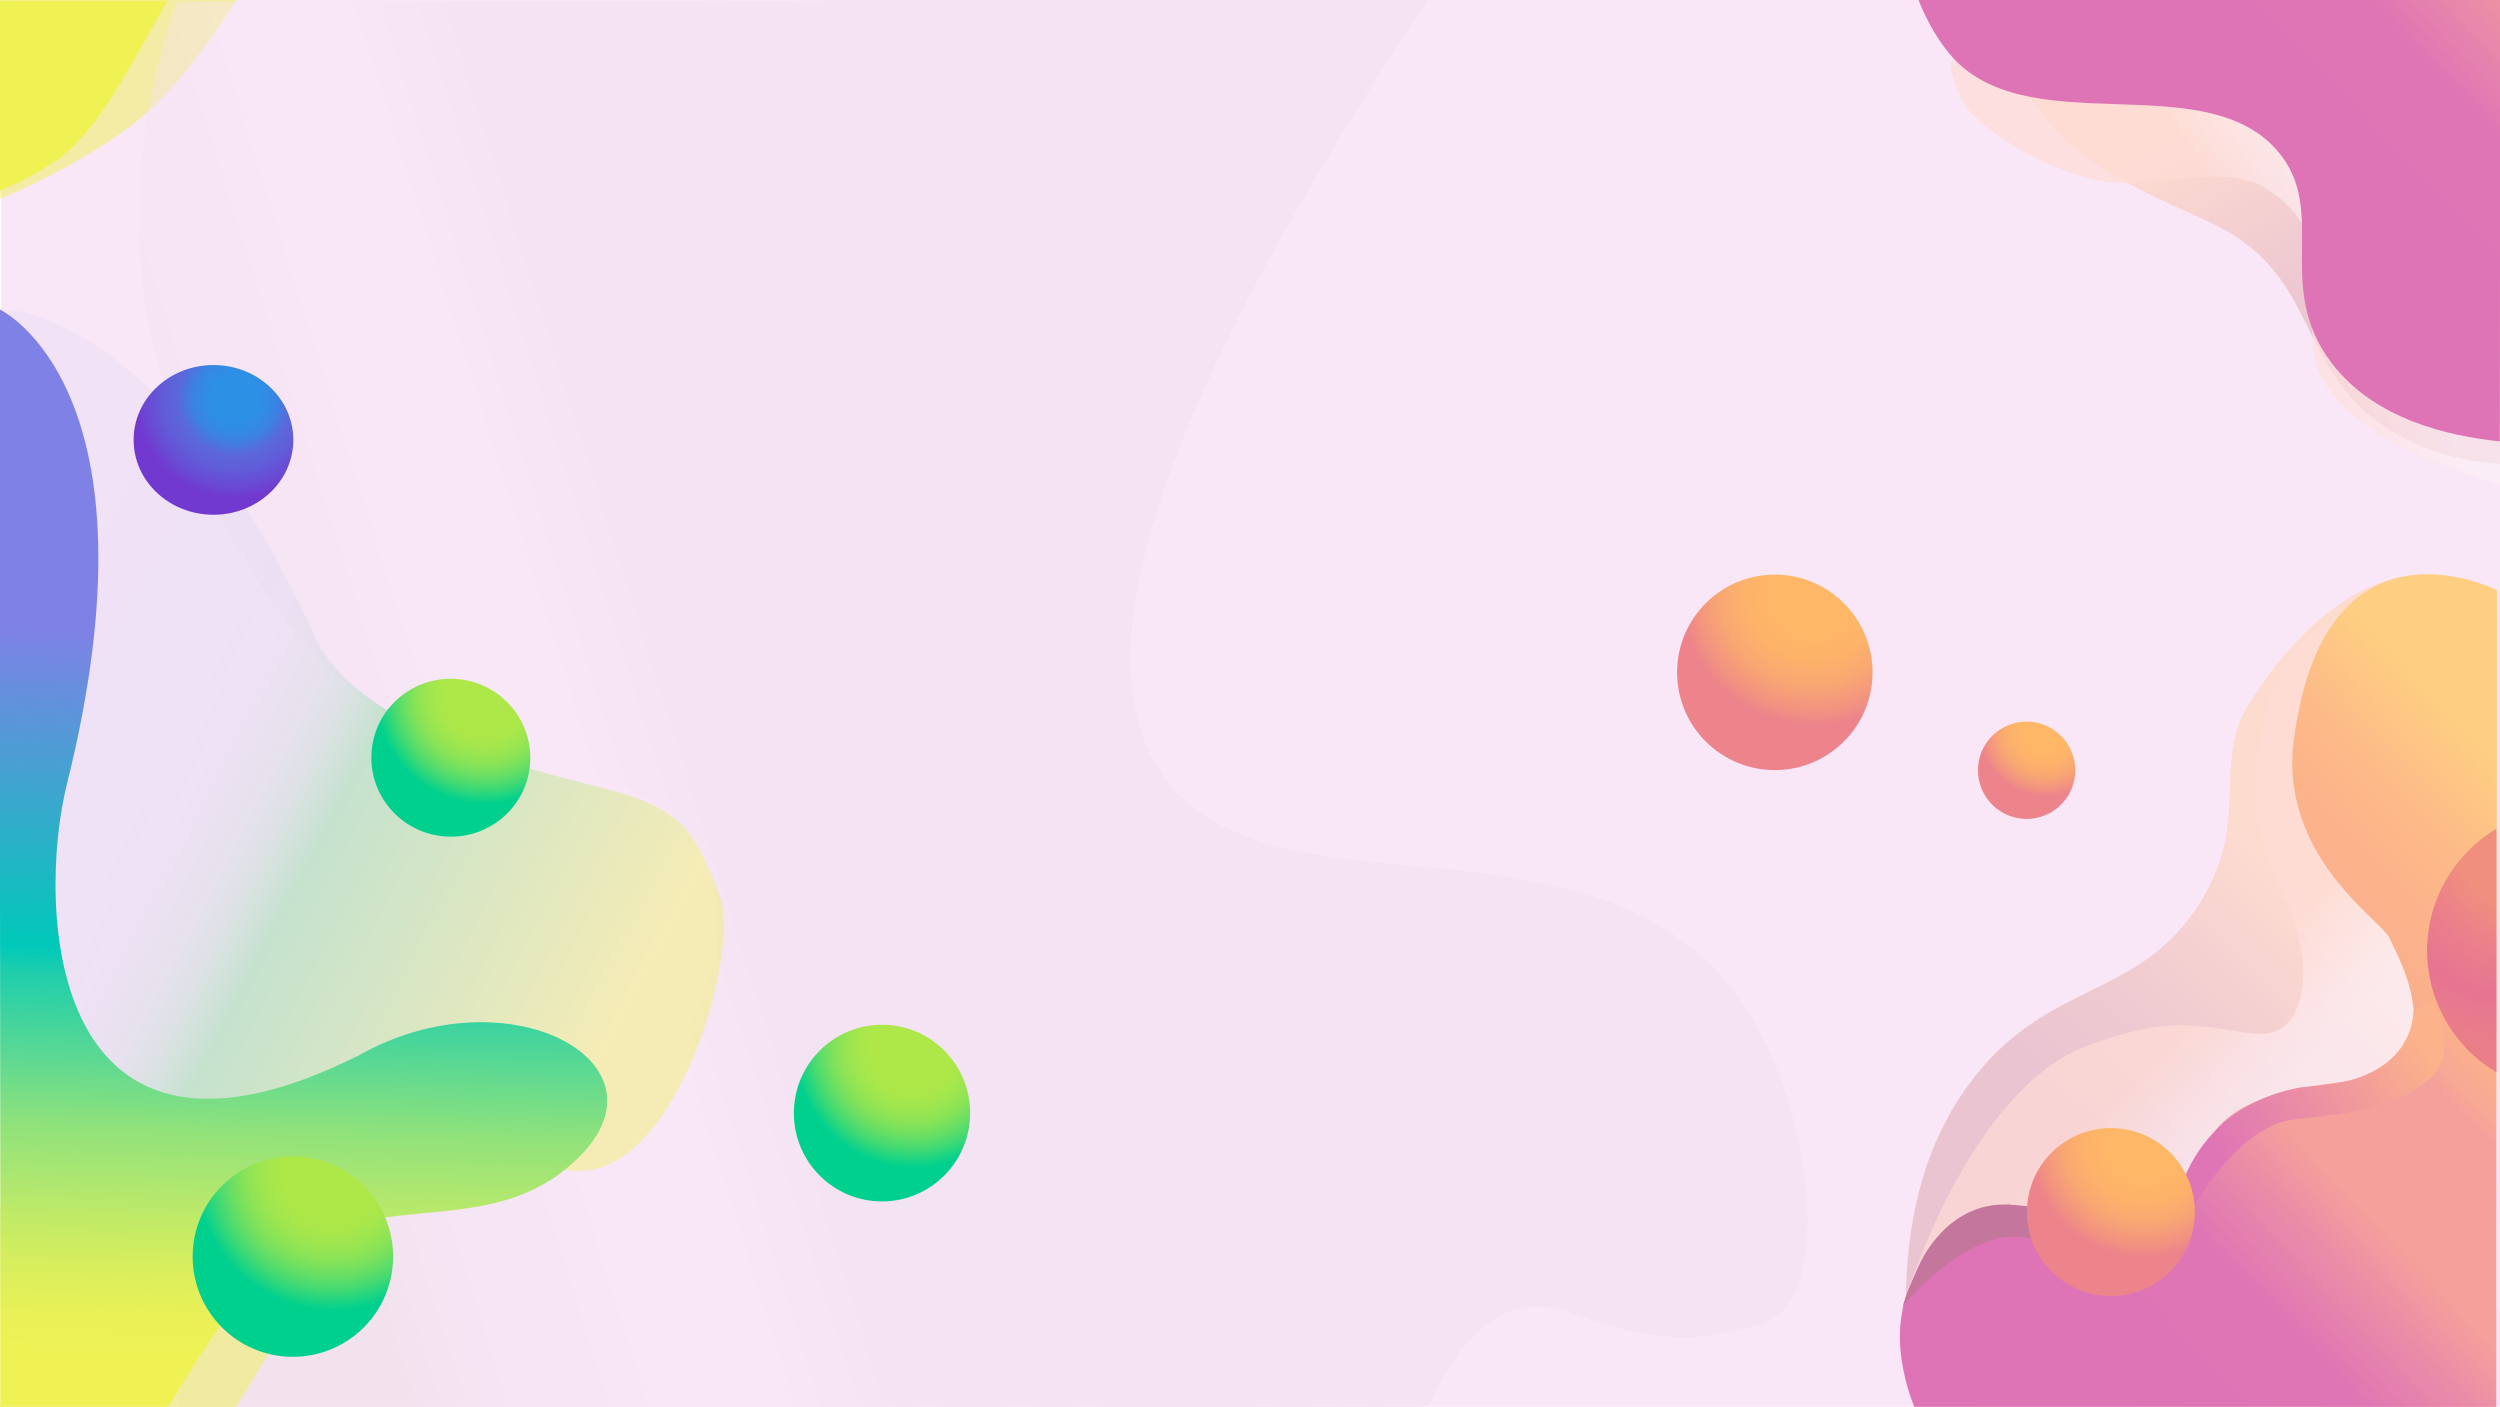
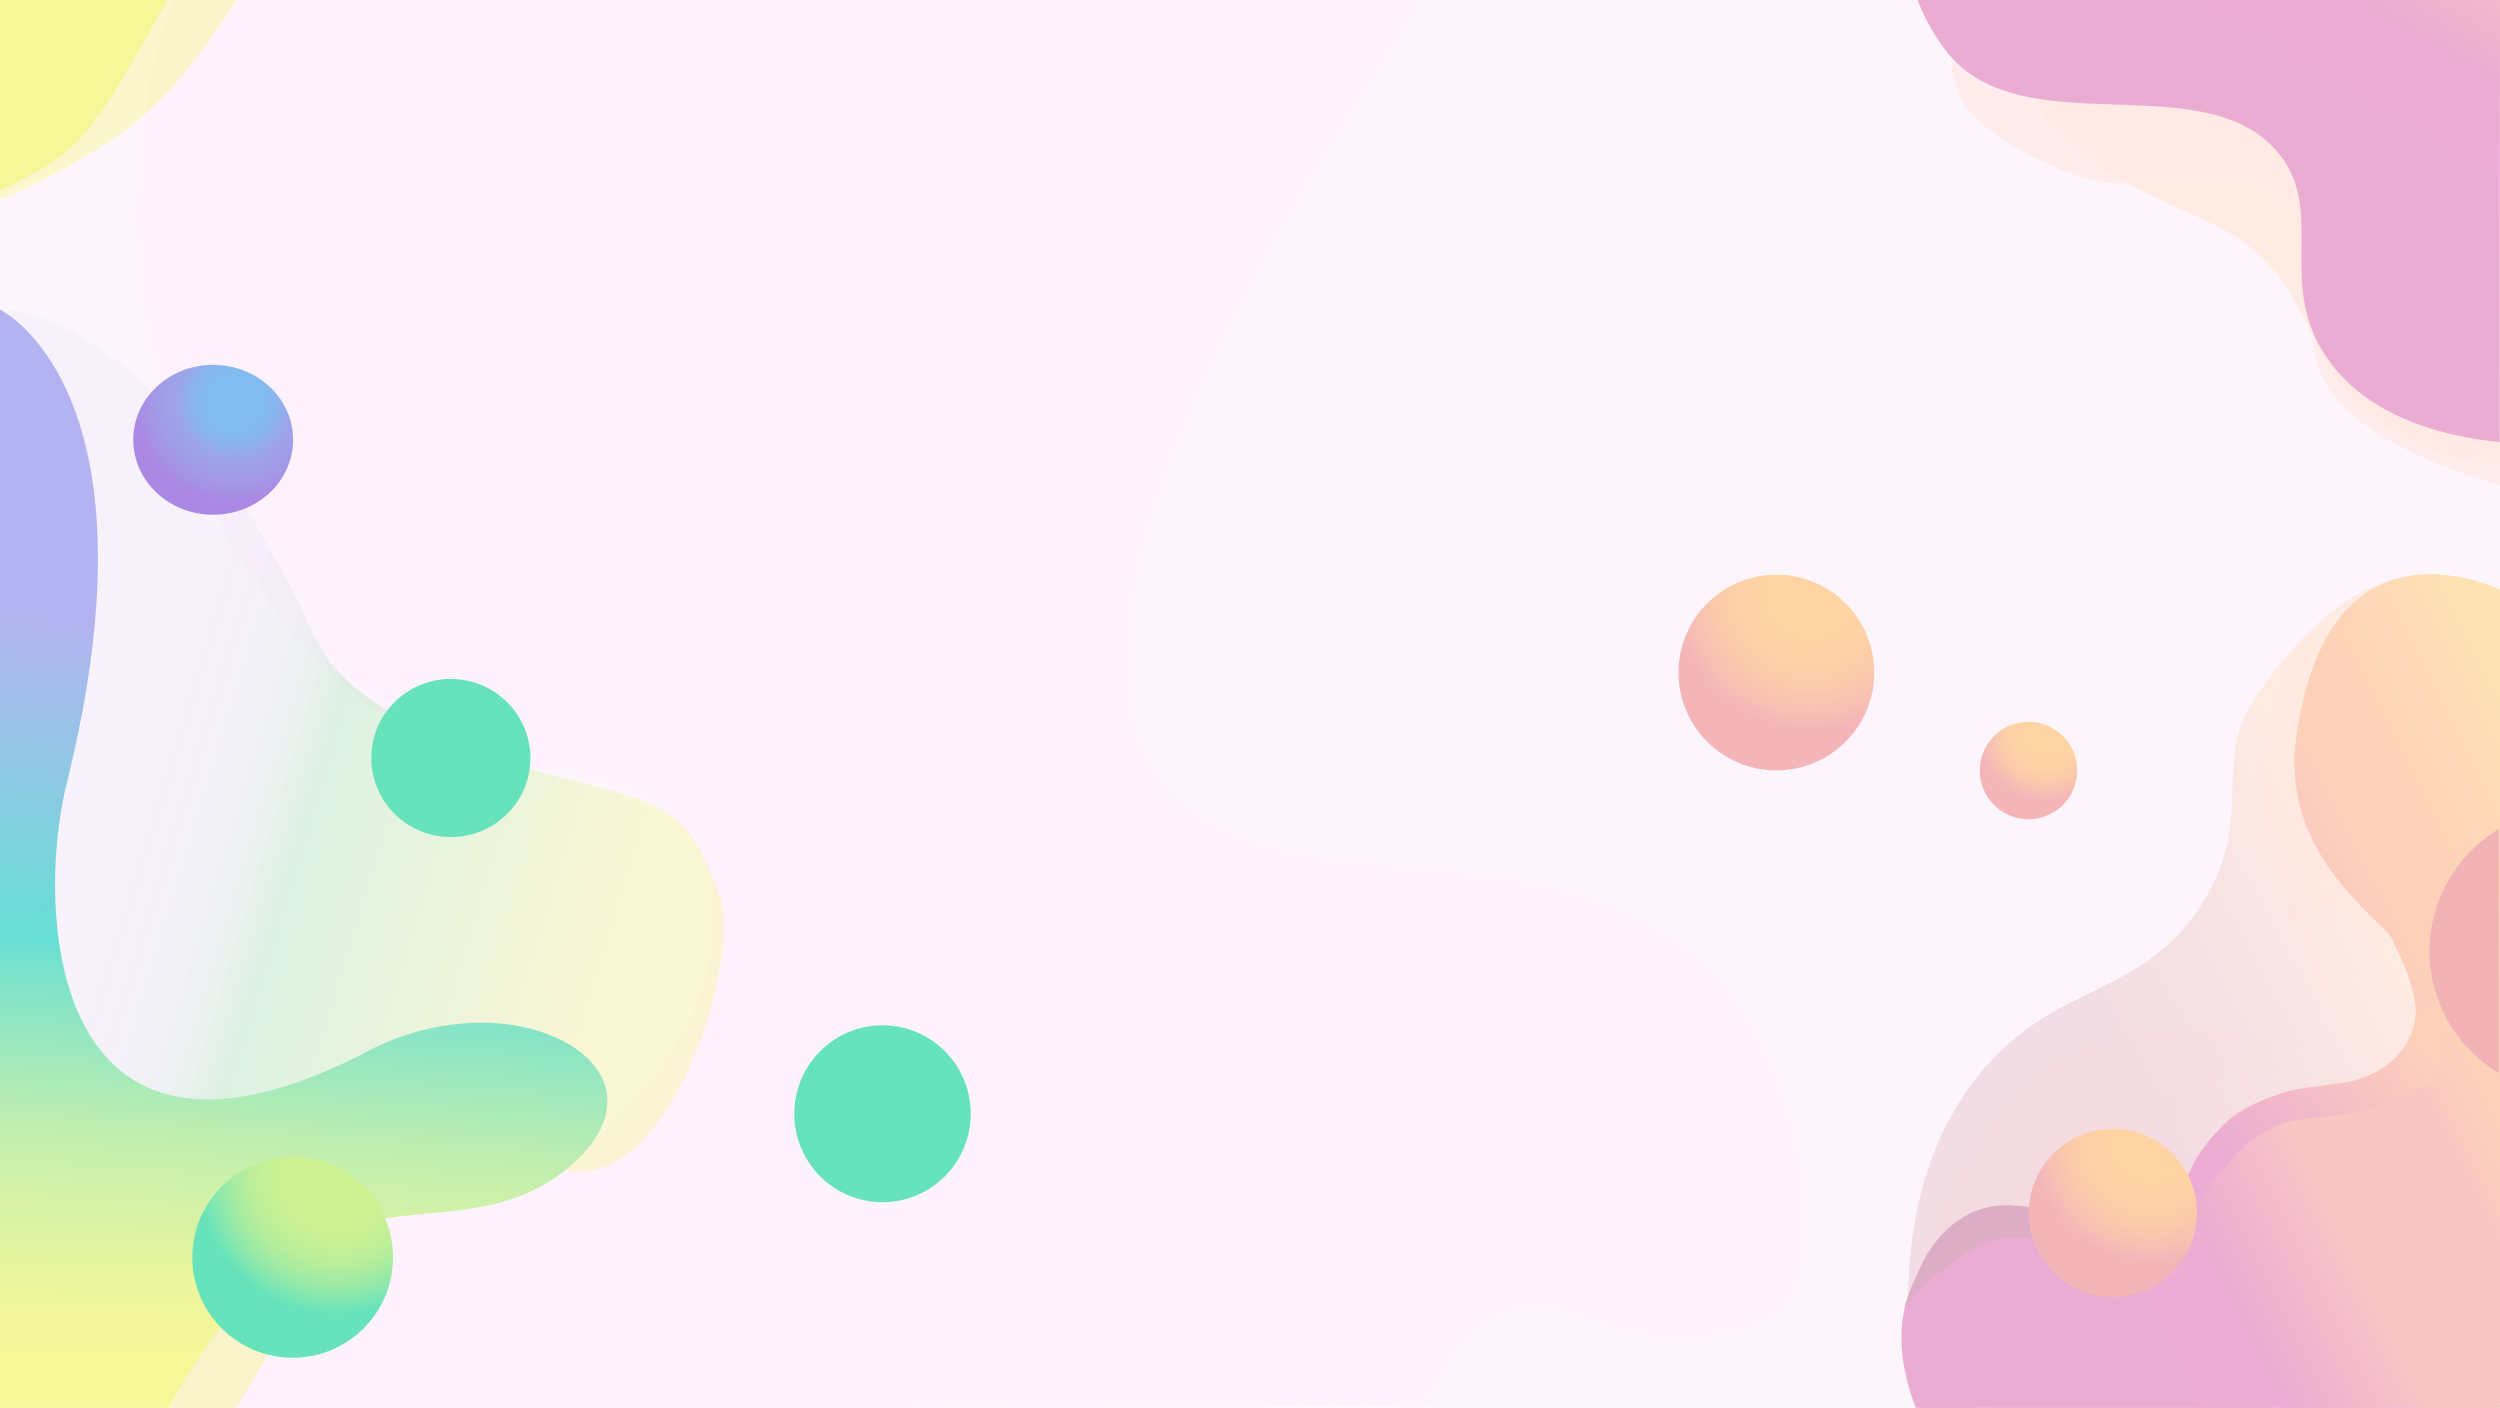
- <svg xmlns="http://www.w3.org/2000/svg" xmlns:xlink="http://www.w3.org/1999/xlink" id="Layer_1" data-name="Layer 1" viewBox="0 0 1920 1080">
+ <svg xmlns="http://www.w3.org/2000/svg" xmlns:xlink="http://www.w3.org/1999/xlink" data-name="Layer 1" viewBox="0 0 432.99 243.77">
  <defs>
-     <style>.cls-1{fill:#f9e7f7;}.cls-2,.cls-7{opacity:0.5;}.cls-2{fill:url(#linear-gradient);}.cls-28,.cls-3,.cls-9{opacity:0.4;}.cls-3{fill:url(#linear-gradient-2);}.cls-11,.cls-4,.cls-6{opacity:0.8;}.cls-4{fill:url(#linear-gradient-3);}.cls-12,.cls-5,.cls-8{opacity:0.7;}.cls-5{fill:url(#linear-gradient-4);}.cls-6{fill:url(#linear-gradient-5);}.cls-7{fill:url(#linear-gradient-6);}.cls-8{fill:url(#linear-gradient-7);}.cls-9{fill:url(#linear-gradient-8);}.cls-10{fill:url(#radial-gradient);}.cls-11{fill:url(#linear-gradient-9);}.cls-12{fill:url(#linear-gradient-10);}.cls-13{fill:url(#linear-gradient-11);}.cls-14{fill:url(#linear-gradient-12);}.cls-15{fill:url(#linear-gradient-13);}.cls-16{fill:#c4769d;}.cls-17{fill:url(#radial-gradient-2);}.cls-18{fill:url(#radial-gradient-3);}.cls-19{fill:url(#radial-gradient-4);}.cls-20{fill:url(#radial-gradient-5);}.cls-21{fill:url(#radial-gradient-6);}.cls-22{fill:url(#radial-gradient-7);}.cls-23{fill:url(#linear-gradient-14);}.cls-24{fill:url(#linear-gradient-15);}.cls-25{fill:url(#linear-gradient-16);}.cls-26{fill:url(#radial-gradient-8);}.cls-27{fill:url(#linear-gradient-17);}.cls-28{fill:url(#linear-gradient-18);}</style>
-     <linearGradient id="linear-gradient" x1="170.72" y1="-1553.09" x2="135.14" y2="-171.36" gradientUnits="userSpaceOnUse">
-       <stop offset="0.11" stop-color="#7f81e6" />
-       <stop offset="0.48" stop-color="#00c9b9" />
-       <stop offset="0.51" stop-color="#1eceac" />
-       <stop offset="0.61" stop-color="#5dd992" />
-       <stop offset="0.69" stop-color="#91e27b" />
-       <stop offset="0.78" stop-color="#bae96a" />
-       <stop offset="0.85" stop-color="#d8ee5d" />
-       <stop offset="0.91" stop-color="#eaf156" />
-       <stop offset="0.96" stop-color="#f0f253" />
+     <style>.cls-1,.cls-2{opacity:0.6;}.cls-2{fill:#f9e7f7;}.cls-11,.cls-13,.cls-15,.cls-17,.cls-18,.cls-2,.cls-22,.cls-24,.cls-26,.cls-27,.cls-3,.cls-39,.cls-4,.cls-40,.cls-41,.cls-42,.cls-43,.cls-44,.cls-45,.cls-47,.cls-49,.cls-51,.cls-6,.cls-7,.cls-9{isolation:isolate;}.cls-3{fill:#ffdefd;opacity:0.45;}.cls-4{opacity:0.4;fill:url(#aw);}.cls-5{fill:url(#f);}.cls-13,.cls-15,.cls-18,.cls-24,.cls-27,.cls-42,.cls-43,.cls-45,.cls-6{opacity:0.7;}.cls-6{fill:url(#c);}.cls-11,.cls-17,.cls-22,.cls-26,.cls-40,.cls-41,.cls-44,.cls-7,.cls-9{opacity:0.8;}.cls-7{fill:url(#b);}.cls-8{fill:url(#a);}.cls-9{fill:url(#q);}.cls-10{fill:url(#p);}.cls-11{fill:url(#o);}.cls-12{fill:url(#n);}.cls-13{fill:url(#m);}.cls-14{fill:url(#av);}.cls-15{fill:url(#au);}.cls-16{fill:url(#at);}.cls-17{fill:url(#as);}.cls-18{fill:url(#ar);}.cls-19{fill:url(#aq);}.cls-20{fill:url(#ap);}.cls-21{fill:url(#ao);}.cls-22{fill:url(#an);}.cls-23{fill:url(#am);}.cls-24{fill:url(#al);}.cls-25{fill:url(#ak);}.cls-26{fill:url(#aj);}.cls-27{fill:url(#ai);}.cls-28{fill:url(#ah);}.cls-29{fill:url(#ag);}.cls-30{fill:url(#af);}.cls-31{fill:#c4769d;}.cls-32{fill:url(#e);}.cls-33{fill:url(#l);}.cls-34{fill:url(#k);}.cls-35{fill:url(#j);}.cls-36{fill:url(#i);}.cls-37{fill:url(#h);}.cls-38{fill:url(#d);}.cls-39,.cls-47,.cls-49,.cls-51{opacity:0.5;}.cls-39{fill:url(#ae);}.cls-40{fill:url(#ad);}.cls-41{fill:url(#ac);}.cls-42{fill:url(#ab);}.cls-43{fill:url(#aa);}.cls-44{fill:url(#z);}.cls-45{fill:url(#y);}.cls-46{fill:url(#x);}.cls-47{fill:url(#w);}.cls-48{fill:url(#v);}.cls-49{fill:url(#u);}.cls-50{fill:url(#t);}.cls-51{fill:url(#s);}.cls-52{fill:url(#r);}.cls-53{fill:url(#g);}</style>
+     <linearGradient id="aw" x1="-77.3" x2="-77.5" y1="458.98" y2="459.06" gradientTransform="matrix(549.09 0 0 -689.11 42546 316470)" gradientUnits="userSpaceOnUse">
+       <stop stop-color="#f0f253" offset="0" />
+       <stop stop-color="#a5e37a" offset=".29" />
+       <stop stop-color="#78da91" offset=".48" />
+       <stop stop-color="#88d9a1" stop-opacity=".95" offset=".5" />
+       <stop stop-color="#a5d7c0" stop-opacity=".86" offset=".54" />
+       <stop stop-color="#bdd5d8" stop-opacity=".79" offset=".58" />
+       <stop stop-color="#cdd4e9" stop-opacity=".74" offset=".64" />
+       <stop stop-color="#d6d3f2" stop-opacity=".71" offset=".72" />
+       <stop stop-color="#d9d3f5" stop-opacity=".7" offset=".94" />
    </linearGradient>
-     <linearGradient id="linear-gradient-2" x1="191.67" y1="682.97" x2="535.45" y2="574.88" gradientUnits="userSpaceOnUse">
-       <stop offset="0" stop-color="#e9dae1" />
-       <stop offset="0.07" stop-color="#eddde8" />
-       <stop offset="0.21" stop-color="#f2e0f0" />
-       <stop offset="0.44" stop-color="#f5e3f3" />
-       <stop offset="0.52" stop-color="#f8e6f6" />
-       <stop offset="0.71" stop-color="#f8e6f6" />
-       <stop offset="0.74" stop-color="#f8e6f6" />
-       <stop offset="1" stop-color="#eedcec" />
+     <radialGradient id="f" cx="-66.04" cy="458.29" r=".18" gradientTransform="matrix(0 122.08 122.11 0 -55751 7778.4)" gradientUnits="userSpaceOnUse">
+       <stop stop-color="#aee848" offset=".29" />
+       <stop stop-color="#aae74a" offset=".37" />
+       <stop stop-color="#9ee64f" offset=".46" />
+       <stop stop-color="#89e357" offset=".56" />
+       <stop stop-color="#6cdf63" offset=".65" />
+       <stop stop-color="#47da71" offset=".74" />
+       <stop stop-color="#1ad484" offset=".83" />
+       <stop stop-color="#00d08e" offset=".88" />
+     </radialGradient>
+     <linearGradient id="c" x1="-79.77" x2="-79.69" y1="459.5" y2="459.43" gradientTransform="matrix(454.01 0 0 -525.61 36599 241686)" gradientUnits="userSpaceOnUse">
+       <stop stop-color="#ffdcd6" offset=".07" />
+       <stop stop-color="#ffddd7" offset=".08" />
+       <stop stop-color="#fdeaee" offset=".29" />
+       <stop stop-color="#fceff6" offset=".42" />
    </linearGradient>
-     <linearGradient id="linear-gradient-3" x1="1408.91" y1="1514.34" x2="1610.67" y2="1308.52" gradientTransform="translate(64.35 1125.96) rotate(-73.09)" gradientUnits="userSpaceOnUse">
-       <stop offset="0.07" stop-color="#e6bcc8" />
-       <stop offset="0.35" stop-color="#edc4c8" />
-       <stop offset="0.77" stop-color="#fed9c7" />
+     <linearGradient id="b" x1="-79.78" x2="-79.66" y1="459.25" y2="459.34" gradientTransform="matrix(453.94 0 0 -639.96 36594 294119)" gradientUnits="userSpaceOnUse">
+       <stop stop-color="#e6bcc8" offset=".07" />
+       <stop stop-color="#edc4c8" offset=".35" />
+       <stop stop-color="#fed9c7" offset=".77" />
    </linearGradient>
-     <linearGradient id="linear-gradient-4" x1="1377.87" y1="1290.68" x2="1532.56" y2="1443.1" gradientTransform="translate(64.35 1125.96) rotate(-73.09)" gradientUnits="userSpaceOnUse">
-       <stop offset="0.07" stop-color="#ffdcd6" />
-       <stop offset="0.08" stop-color="#ffddd7" />
-       <stop offset="0.29" stop-color="#fdeaee" />
-       <stop offset="0.42" stop-color="#fceff6" />
+     <linearGradient id="a" x1="-79.6" x2="-79.8" y1="459.36" y2="459.22" gradientTransform="matrix(458.47 0 0 -638.97 36942 293663)" gradientUnits="userSpaceOnUse">
+       <stop stop-color="#fece82" offset="0" />
+       <stop stop-color="#fdbb88" offset=".12" />
+       <stop stop-color="#fcb38a" offset=".21" />
+       <stop stop-color="#fbb08c" offset=".29" />
+       <stop stop-color="#f8a894" offset=".34" />
+       <stop stop-color="#f5a19b" offset=".36" />
+       <stop stop-color="#f5a09b" offset=".55" />
+       <stop stop-color="#ec8ea6" offset=".62" />
+       <stop stop-color="#df75b5" offset=".74" />
+       <stop stop-color="#de74b5" offset=".96" />
    </linearGradient>
-     <linearGradient id="linear-gradient-5" x1="375.82" y1="1828.57" x2="577.58" y2="1622.75" xlink:href="#linear-gradient-3" />
-     <linearGradient id="linear-gradient-6" x1="170.79" y1="-473.09" x2="135.21" y2="908.64" xlink:href="#linear-gradient" />
-     <linearGradient id="linear-gradient-7" x1="344.79" y1="1604.9" x2="499.47" y2="1757.33" xlink:href="#linear-gradient-4" />
-     <linearGradient id="linear-gradient-8" x1="461.42" y1="814.74" x2="-36.74" y2="555.46" gradientUnits="userSpaceOnUse">
-       <stop offset="0" stop-color="#f0f253" />
-       <stop offset="0.29" stop-color="#a5e37a" />
-       <stop offset="0.48" stop-color="#78da91" />
-       <stop offset="0.5" stop-color="#88d9a1" stop-opacity="0.95" />
-       <stop offset="0.54" stop-color="#a5d7c0" stop-opacity="0.86" />
-       <stop offset="0.58" stop-color="#bdd5d8" stop-opacity="0.79" />
-       <stop offset="0.64" stop-color="#cdd4e9" stop-opacity="0.74" />
-       <stop offset="0.72" stop-color="#d6d3f2" stop-opacity="0.71" />
-       <stop offset="0.94" stop-color="#d9d3f5" stop-opacity="0.7" />
+     <linearGradient id="q" x1="-83.18" x2="-83.04" y1="459.49" y2="460.02" gradientTransform="matrix(310.18 0 0 -86.82 25478 40850)" xlink:href="#b" />
+     <linearGradient id="p" x1="-80.65" x2="-80.95" y1="468.64" y2="467.64" gradientTransform="matrix(310.18 0 0 -86.82 25478 40850)" xlink:href="#a" />
+     <linearGradient id="o" x1="-237.54" x2="-233.15" y1="462.28" y2="463.86" gradientTransform="matrix(10.38 0 0 -29.43 2116.1 14549)" xlink:href="#b" />
+     <linearGradient id="n" x1="-161.23" x2="-170.07" y1="489.5" y2="486.54" gradientTransform="matrix(10.38 0 0 -29.43 2116.1 14549)" xlink:href="#a" />
+     <linearGradient id="m" x1="-218.93" x2="-215.41" y1="511.89" y2="510.45" gradientTransform="matrix(9.92 0 0 -23.94 2071.8 12059)" xlink:href="#c" />
+     <linearGradient id="av" x1="-163.98" x2="-173.24" y1="497.64" y2="494" gradientTransform="matrix(9.92 0 0 -23.94 2071.8 12059)" xlink:href="#a" />
+     <linearGradient id="au" x1="-232.23" x2="-227.27" y1="566.38" y2="562.36" gradientTransform="matrix(7.05 0 0 -8.56 1867.2 4963.5)" xlink:href="#c" />
+     <linearGradient id="at" x1="-202.27" x2="-215.3" y1="563.33" y2="553.16" gradientTransform="matrix(7.05 0 0 -8.56 1867.2 4963.5)" xlink:href="#a" />
+     <linearGradient id="as" x1="-85.36" x2="-85.15" y1="460.35" y2="461.12" gradientTransform="matrix(217.82 0 0 -60.71 18269 28895)" xlink:href="#b" />
+     <linearGradient id="ar" x1="-79.64" x2="-79.48" y1="462.95" y2="462.39" gradientTransform="matrix(217.82 0 0 -60.71 18269 28895)" xlink:href="#c" />
+     <linearGradient id="aq" x1="-81.78" x2="-82.2" y1="473.37" y2="471.94" gradientTransform="matrix(217.82 0 0 -60.71 18269 28895)" xlink:href="#a" />
+     <linearGradient id="ap" x1="-95.68" x2="-97.1" y1="1192.7" y2="1122.5" gradientTransform="matrix(64.61 0 0 -1.24 6666.5 1666.4)" xlink:href="#a" />
+     <linearGradient id="ao" x1="-95.34" x2="-97.32" y1="1228.3" y2="1158.1" gradientTransform="matrix(46.36 0 0 -1.24 4863 1666.4)" xlink:href="#a" />
+     <linearGradient id="an" x1="-93.93" x2="-93.53" y1="562.55" y2="600.03" gradientTransform="matrix(113.94 0 0 -1.24 10398 1666.4)" xlink:href="#b" />
+     <linearGradient id="am" x1="-87.08" x2="-87.89" y1="1200.4" y2="1130.2" gradientTransform="matrix(113.94 0 0 -1.24 10398 1666.4)" xlink:href="#a" />
+     <linearGradient id="al" x1="-108.92" x2="-105.61" y1="648.7" y2="620.94" gradientTransform="matrix(10.57 0 0 -1.24 2122 1666.4)" xlink:href="#c" />
+     <linearGradient id="ak" x1="-158.56" x2="-167.25" y1="1225.7" y2="1155.5" gradientTransform="matrix(10.57 0 0 -1.24 2122 1666.4)" xlink:href="#a" />
+     <linearGradient id="aj" x1="-85.26" x2="-85.05" y1="580.82" y2="618.29" gradientTransform="matrix(220.38 0 0 -1.24 18470 1666.4)" xlink:href="#b" />
+     <linearGradient id="ai" x1="-79.16" x2="-79.01" y1="627.49" y2="599.73" gradientTransform="matrix(220.38 0 0 -1.24 18470 1666.4)" xlink:href="#c" />
+     <linearGradient id="ah" x1="-81.73" x2="-82.15" y1="1215.3" y2="1145.1" gradientTransform="matrix(220.38 0 0 -1.24 18470 1666.4)" xlink:href="#a" />
+     <linearGradient id="ag" x1="-79.6" x2="-79.8" y1="459.36" y2="459.22" gradientTransform="matrix(458.55 0 0 -638.93 36950 293647)" xlink:href="#a" />
+     <linearGradient id="af" x1="-83.26" x2="-83.06" y1="462.43" y2="462.58" gradientTransform="matrix(200.27 0 0 -163.35 17055 75742)" gradientUnits="userSpaceOnUse">
+       <stop stop-color="#df75b5" offset=".12" />
+       <stop stop-color="#eb8ea4" offset=".5" />
+       <stop stop-color="#fcb28b" offset=".97" />
    </linearGradient>
-     <radialGradient id="radial-gradient" cx="942.42" cy="248.76" r="119.92" gradientTransform="matrix(0, 0.79, -0.79, 0, 592.87, -141.15)" gradientUnits="userSpaceOnUse">
-       <stop offset="0.29" stop-color="#aee848" />
-       <stop offset="0.37" stop-color="#aae74a" />
-       <stop offset="0.46" stop-color="#9ee64f" />
-       <stop offset="0.56" stop-color="#89e357" />
-       <stop offset="0.65" stop-color="#6cdf63" />
-       <stop offset="0.74" stop-color="#47da71" />
-       <stop offset="0.83" stop-color="#1ad484" />
-       <stop offset="0.88" stop-color="#00d08e" />
+     <radialGradient id="e" cx="-85.37" cy="464.19" r=".18" gradientTransform="matrix(128.96 0 0 -128.96 11382 60060)" gradientUnits="userSpaceOnUse">
+       <stop stop-color="#feb767" offset=".29" />
+       <stop stop-color="#fdb36a" offset=".45" />
+       <stop stop-color="#f9a773" offset=".62" />
+       <stop stop-color="#f29281" offset=".79" />
+       <stop stop-color="#ed848b" offset=".88" />
    </radialGradient>
-     <linearGradient id="linear-gradient-9" x1="1680.06" y1="967.12" x2="1920.59" y2="721.76" gradientTransform="matrix(1, 0, 0, 1, 0, 0)" xlink:href="#linear-gradient-3" />
-     <linearGradient id="linear-gradient-10" x1="1697.4" y1="747.61" x2="1864.74" y2="912.51" gradientTransform="matrix(1, 0, 0, 1, 0, 0)" xlink:href="#linear-gradient-4" />
-     <linearGradient id="linear-gradient-11" x1="1982.7" y1="656.53" x2="1575.87" y2="1042.02" gradientUnits="userSpaceOnUse">
-       <stop offset="0" stop-color="#fece82" />
-       <stop offset="0.12" stop-color="#fdbb88" />
-       <stop offset="0.21" stop-color="#fcb38a" />
-       <stop offset="0.29" stop-color="#fbb08c" />
-       <stop offset="0.34" stop-color="#f8a894" />
-       <stop offset="0.36" stop-color="#f5a19b" />
-       <stop offset="0.55" stop-color="#f5a09b" />
-       <stop offset="0.62" stop-color="#ec8ea6" />
-       <stop offset="0.74" stop-color="#df75b5" />
-       <stop offset="0.96" stop-color="#de74b5" />
+     <radialGradient id="l" cx="-88.06" cy="461.29" r=".29" gradientTransform="matrix(186.98 0 0 -197.47 17082 91262)" gradientUnits="userSpaceOnUse">
+       <stop stop-color="#f08f7e" offset=".34" />
+       <stop stop-color="#eb7f8b" offset=".41" />
+       <stop stop-color="#e77493" offset=".48" />
+       <stop stop-color="#e97d8a" offset=".54" />
+       <stop stop-color="#e98087" offset=".63" />
+     </radialGradient>
+     <radialGradient id="k" cx="-76.55" cy="460.86" r=".21" gradientTransform="matrix(115.04 0 0 -114.98 8847 53059)" gradientUnits="userSpaceOnUse">
+       <stop stop-color="#2c90e5" offset=".16" />
+       <stop stop-color="#308ce4" offset=".23" />
+       <stop stop-color="#3c82e2" offset=".31" />
+       <stop stop-color="#5170dd" offset=".38" />
+       <stop stop-color="#5c67db" offset=".42" />
+       <stop stop-color="#605ed9" offset=".51" />
+       <stop stop-color="#6b46d3" offset=".66" />
+       <stop stop-color="#7139d0" offset=".72" />
+     </radialGradient>
+     <radialGradient id="j" cx="-82.91" cy="461.25" r=".18" gradientTransform="matrix(150.12 0 0 -150.12 12760 69345)" xlink:href="#e" />
+     <radialGradient id="i" cx="-90.55" cy="464.83" r=".18" gradientTransform="matrix(74.72 0 0 -74.72 7120.4 34859)" xlink:href="#e" />
+     <radialGradient id="h" cx="-55.67" cy="446.98" r=".17" gradientTransform="matrix(0 135.36 138.12 0 -60938 6780.9)" xlink:href="#f" />
+     <linearGradient id="d" x1="-76.05" x2="-76.08" y1="460.03" y2="459.01" gradientTransform="matrix(129.67 0 0 -146.36 9879.2 67179)" gradientUnits="userSpaceOnUse">
+       <stop stop-color="#7f81e6" offset=".11" />
+       <stop stop-color="#00c9b9" offset=".48" />
+       <stop stop-color="#1eceac" offset=".51" />
+       <stop stop-color="#5dd992" offset=".61" />
+       <stop stop-color="#91e27b" offset=".69" />
+       <stop stop-color="#bae96a" offset=".78" />
+       <stop stop-color="#d8ee5d" offset=".85" />
+       <stop stop-color="#eaf156" offset=".91" />
+       <stop stop-color="#f0f253" offset=".96" />
    </linearGradient>
-     <linearGradient id="linear-gradient-12" x1="2141.98" y1="824.62" x2="1735.14" y2="1210.11" xlink:href="#linear-gradient-11" />
-     <linearGradient id="linear-gradient-13" x1="1686" y1="905.48" x2="1864.32" y2="799" gradientUnits="userSpaceOnUse">
-       <stop offset="0.12" stop-color="#df75b5" />
-       <stop offset="0.5" stop-color="#eb8ea4" />
-       <stop offset="0.97" stop-color="#fcb28b" />
-     </linearGradient>
-     <radialGradient id="radial-gradient-2" cx="1646.83" cy="876.97" r="100.47" gradientUnits="userSpaceOnUse">
-       <stop offset="0.29" stop-color="#feb767" />
-       <stop offset="0.45" stop-color="#fdb36a" />
-       <stop offset="0.62" stop-color="#f9a773" />
-       <stop offset="0.79" stop-color="#f29281" />
-       <stop offset="0.88" stop-color="#ed848b" />
-     </radialGradient>
-     <radialGradient id="radial-gradient-3" cx="1700.45" cy="750.02" fx="1835.24" fy="575.101" r="220.83" gradientTransform="translate(25.39 -103.64) scale(1.08 1.14)" gradientUnits="userSpaceOnUse">
-       <stop offset="0.34" stop-color="#f08f7e" />
-       <stop offset="0.41" stop-color="#eb7f8b" />
-       <stop offset="0.48" stop-color="#e77493" />
-       <stop offset="0.54" stop-color="#e97d8a" />
-       <stop offset="0.63" stop-color="#e98087" />
-     </radialGradient>
-     <radialGradient id="radial-gradient-4" cx="180.57" cy="305.55" r="106.12" gradientUnits="userSpaceOnUse">
-       <stop offset="0.16" stop-color="#2c90e5" />
-       <stop offset="0.23" stop-color="#308ce4" />
-       <stop offset="0.31" stop-color="#3c82e2" />
-       <stop offset="0.38" stop-color="#5170dd" />
-       <stop offset="0.42" stop-color="#5c67db" />
-       <stop offset="0.51" stop-color="#605ed9" />
-       <stop offset="0.66" stop-color="#6b46d3" />
-       <stop offset="0.72" stop-color="#7139d0" />
-     </radialGradient>
-     <radialGradient id="radial-gradient-5" cx="1392.93" cy="453.66" r="116.95" xlink:href="#radial-gradient-2" />
-     <radialGradient id="radial-gradient-6" cx="1571.31" cy="560.33" r="58.22" xlink:href="#radial-gradient-2" />
-     <radialGradient id="radial-gradient-7" cx="1570.91" cy="687.18" r="217.51" gradientTransform="matrix(0, 0.48, -0.49, 0, 1068, 120.15)" xlink:href="#radial-gradient" />
-     <linearGradient id="linear-gradient-14" x1="236.21" y1="415.13" x2="219.21" y2="1074.93" xlink:href="#linear-gradient" />
-     <linearGradient id="linear-gradient-15" x1="81.44" y1="411.17" x2="64.45" y2="1070.97" xlink:href="#linear-gradient" />
-     <linearGradient id="linear-gradient-16" x1="81.13" y1="-667.83" x2="64.13" y2="-8.03" xlink:href="#linear-gradient" />
-     <radialGradient id="radial-gradient-8" cx="255.55" cy="900.76" r="119.92" gradientTransform="matrix(1, 0, 0, 1, 0, 0)" xlink:href="#radial-gradient" />
-     <linearGradient id="linear-gradient-17" x1="2145.15" y1="-255.84" x2="1738.31" y2="129.66" xlink:href="#linear-gradient-11" />
-     <linearGradient id="linear-gradient-18" x1="187.29" y1="1762.97" x2="531.07" y2="1654.88" xlink:href="#linear-gradient-2" />
+     <linearGradient id="ae" x1="-76.52" x2="-76.56" y1="461.27" y2="459.24" gradientTransform="matrix(182.96 0 0 -153.8 14029 70592)" xlink:href="#d" />
+     <linearGradient id="ad" x1="-89.84" x2="-89.52" y1="454.12" y2="454.5" gradientTransform="matrix(142.88 0 0 -122.89 12542 56547)" xlink:href="#b" />
+     <linearGradient id="ac" x1="-88.61" x2="-88.36" y1="443.43" y2="444.27" gradientTransform="matrix(181.99 0 0 -55.16 15692 25329)" xlink:href="#b" />
+     <linearGradient id="ab" x1="-83.71" x2="-83.47" y1="458.14" y2="457.84" gradientTransform="matrix(145.28 0 0 -114.04 12870 52607)" xlink:href="#c" />
+     <linearGradient id="aa" x1="-83.49" x2="-83.23" y1="457.71" y2="457.46" gradientTransform="matrix(135.65 0 0 -141.29 11843 64851)" xlink:href="#c" />
+     <linearGradient id="z" x1="-81.91" x2="-81.79" y1="456.88" y2="457.01" gradientTransform="matrix(395.28 0 0 -357.24 32087 163946)" xlink:href="#b" />
+     <linearGradient id="y" x1="-79.58" x2="-79.49" y1="458.22" y2="458.13" gradientTransform="matrix(395.28 0 0 -357.24 32087 163946)" xlink:href="#c" />
+     <linearGradient id="x" x1="-79.59" x2="-79.8" y1="459.1" y2="458.84" gradientTransform="matrix(447 0 0 -339.5 36061 155805)" xlink:href="#a" />
+     <linearGradient id="w" x1="-76.81" x2="-76.87" y1="466.57" y2="464.32" gradientTransform="matrix(133.18 0 0 -138.63 10281 64574)" xlink:href="#d" />
+     <linearGradient id="v" x1="-77.29" x2="-77.3" y1="459.1" y2="458.89" gradientTransform="matrix(466.8 0 0 -705.06 36131 323788)" xlink:href="#d" />
+     <linearGradient id="u" x1="-76.92" x2="-76.95" y1="465.74" y2="463.7" gradientTransform="matrix(270.26 0 0 -153 20828 71152)" xlink:href="#d" />
+     <linearGradient id="t" x1="-76.94" x2="-76.96" y1="464.43" y2="463.46" gradientTransform="matrix(270.26 0 0 -153 20828 71152)" xlink:href="#d" />
+     <linearGradient id="s" x1="-76.01" x2="-76.07" y1="1171.5" y2="986.91" gradientTransform="matrix(129.68 0 0 -1.69 9880.3 1872.5)" xlink:href="#d" />
+     <linearGradient id="r" x1="-76.05" x2="-76.08" y1="1053.1" y2="964.99" gradientTransform="matrix(129.68 0 0 -1.69 9880.3 1872.5)" xlink:href="#d" />
+     <radialGradient id="g" cx="-77.04" cy="463.44" r=".18" gradientTransform="matrix(153.94 0 0 -153.94 11918 71545)" xlink:href="#f" />
  </defs>
-   <rect class="cls-1" x="-1" y="1079.5" width="1920" height="1080" />
-   <rect class="cls-1" x="1" y="-0.5" width="1920" height="1080" />
-   <path class="cls-2" d="M-.76,153a513.15,513.15,0,0,0,90-48.14c69-46.32,116.4-146.64,181.18-258.35H-1.07Q-.92-.26-.76,153Z" />
-   <path class="cls-3" d="M1097-.5c-242,361.92-258.46,525.36-201,600,86.23,112,330,12.62,440,168,58.33,82.42,72.62,232.67,18,249-35.43,10.6-60.89,11.87-81.34,9.17-55.64-7.37-72.49-27.33-103.66-21.17-20.07,4-46.69,19.82-72,75l-960,2s4-167.82,161-157.91S539,800,548,731.5c8.56-65.4-6.26-126-140-143-37.62-4.77-84.51-18.9-127.9-51-12.07-9-29.11-22.73-52.1-51-96.62-118.63-116-249-116-249-15.94-107.23,8.56-193.33,24-236Z" />
-   <path class="cls-4" d="M1974.76,354.68c-69.55,8.46-111.86-7.8-137-23-75.58-45.69-54.53-117.21-134.39-157.81-33.46-17-68.31-27.24-114.61-63.68-3.79-3-13.77-13.67-24.91-29-10.82-15-51.23-70.74-36.08-124.55.44-1.55.83-2.8,1.06-3.48l38.27-39.82,571.15,174Q2056.5,221,1974.76,354.68Z" />
-   <path class="cls-5" d="M1949.41,380.11c-128.23-32.42-165.25-73-172-107C1771,241,1787.48,194,1761.59,162.84a85,85,0,0,0-30.28-22.57c-39.35-13.49-82.88,6.82-122.8-2.26s-95-41.07-104.2-66-5.12-23.92-5.12-23.92L1538-61.8,1997.53,77.5Z" />
-   <path class="cls-6" d="M1975,1434.5c-69.54,8.46-111.86-7.8-137-23-75.58-45.69-54.52-117.21-134.39-157.82-33.45-17-68.31-27.23-114.61-63.67-3.79-3-13.77-13.67-24.9-29-10.83-14.94-51.23-70.73-36.09-124.54.44-1.56.84-2.8,1.06-3.49l38.28-39.81,571.14,174Z" />
-   <path class="cls-7" d="M-.69,1233a513.15,513.15,0,0,0,90-48.14c69-46.32,116.4-146.64,181.19-258.35H-1Q-.85,1079.74-.69,1233Z" />
-   <path class="cls-8" d="M1949.65,1459.93c-128.23-32.42-165.25-73-172-107-6.37-32.08,10.08-79.09-15.81-110.27a85.14,85.14,0,0,0-30.29-22.58c-39.35-13.48-82.87,6.83-122.8-2.25s-95-41.07-104.2-66-5.11-23.93-5.11-23.93L1538.21,1018l459.56,139.3Z" />
-   <path class="cls-9" d="M6.77,237.86s121,5.42,232.9,246.31c31,78,171.92,107.21,230.89,123.07s65.16,38.23,82.06,80.53S518.77,910.43,437.19,898.71,6.84,927,6.84,927V244.86" />
-   <ellipse class="cls-10" cx="346.23" cy="581.93" rx="60.63" ry="61.04" transform="translate(-264.99 873.36) rotate(-84.74)" />
-   <path class="cls-11" d="M1463.69,996.31c.64-52.71,11.17-116.48,52.74-169.25,59.39-75.4,128-59.64,174.37-135.71,34-55.89,12.8-94.93,29.85-138.67,1.89-4.86,9.82-18.56,22.22-34.91,12.07-15.91,57.1-75.28,117.56-76.54,1.75,0,3.16,0,4,0l53.25,27.1-.39,645.92Z" />
-   <path class="cls-12" d="M1463.69,996.31c2.25-7.35,50.25-159,138.74-192.92,37.42-14.36,62.33-15.78,62.33-15.78,46.34-2.66,72.31,15.71,90.31-.21,11.69-10.34,13.51-29,13.84-38.45,1.58-45-33.14-83.64-36.3-127.82s12.63-111.25,35.51-128.61,23.15-12.82,23.15-12.82l126,5.55.39,519.52Z" />
-   <path class="cls-13" d="M1917.63,453.23s-128.92-65.83-155,108.34c-16.46,94.63,67.2,145.37,72.68,159.08s57.6,98.75-42.51,111.09-94.63,46.63-116.57,80.91S1541.86,925,1541.86,925c-7.25,2.31-61.92,20.65-78.17,71.31-9.3,29-2.1,56.27,1.16,68.64a149.39,149.39,0,0,0,5.14,15h447Z" />
-   <path class="cls-14" d="M1745.89,1196.29c40,46.28-3.49,103.25,41.32,162.55,33.19,43.92,90.13,56.46,129.5,60.62q.16-169.76.32-339.5H1470c4.47,11.28,12,27.12,23.33,41C1551.18,1192.08,1688.47,1129.83,1745.89,1196.29Z" />
-   <path class="cls-15" d="M1677.13,905.51c27.11-66.38,95-71,95-71,82.95-3.35,81.19-56.9,81.19-56.9l15.59-10.09s22.15,41.87-5.11,62.81-56.22,24.28-101.37,29.31-80.07,71.18-80.07,71.18Z" />
-   <path class="cls-16" d="M1587.67,946.76s3.35-19.26-45-21.61S1474,971.4,1474,971.4s-11.89,25.23-12.76,33c-8.41,7.72,73.66-96.12,123.07-35.82" />
-   <circle class="cls-17" cx="1621.17" cy="930.85" r="64.48" />
-   <path class="cls-18" d="M1864,730a108.86,108.86,0,0,0,53.21,93.52v-187A108.85,108.85,0,0,0,1864,730Z" />
-   <ellipse class="cls-19" cx="163.94" cy="337.84" rx="61.32" ry="57.49" />
-   <circle class="cls-20" cx="1363.06" cy="516.38" r="75.06" />
-   <circle class="cls-21" cx="1556.44" cy="591.55" r="37.36" />
-   <ellipse class="cls-22" cx="677.38" cy="854.85" rx="67.84" ry="67.68" transform="translate(-235.97 1451.01) rotate(-84.74)" />
-   <path class="cls-23" d="M444.52,888.84c74.12-73.18-55.18-142.85-169.09-78.23C36.93,929.65,28,698.37,51.17,603.13,127.7,297-.45,237.5-.45,237.5q.42,421,.85,842H130.05c17.82-30.73,38.4-63.27,65.29-93.72C272.14,898.78,370.4,962,444.52,888.84Z" />
-   <path class="cls-24" d="M-.45,1225.86a245.55,245.55,0,0,0,43-23c32.94-22.12,55.58-70,86.52-123.37H-.6Z" />
-   <path class="cls-25" d="M-.76,146.86a245.55,245.55,0,0,0,43-23C75.16,101.75,97.8,53.84,128.74.5H-.91Z" />
-   <circle class="cls-26" cx="224.93" cy="965.07" r="76.97" />
-   <path class="cls-27" d="M1749.05,115.83c40,46.29-3.48,103.25,41.33,162.56,33.19,43.92,90.12,56.46,129.5,60.61q.16-169.74.32-339.5h-447c4.47,11.28,12,27.12,23.33,41C1554.35,111.62,1691.64,49.37,1749.05,115.83Z" />
-   <path class="cls-28" d="M1092.62,1079.5c-242,361.92-258.46,525.36-201,600,86.23,112,330,12.62,440,168,58.33,82.42,72.62,232.67,18,249-107,32-123-21-185-12s-74,86-74,86l-958-9s4-167.82,161-157.91,241-123.61,250-192.09c8.56-65.4-6.26-126-140-143-37.62-4.77-84.51-18.9-127.9-51-12.07-9-29.11-22.73-52.1-51-96.62-118.63-116-249-116-249-15.94-107.23,8.56-193.33,24-236Z" />
+   <g class="cls-1" data-name="Bg HomeV2-05-05">
+     <rect class="cls-2" x="-.51" y="-.07" width="433.49" height="243.84" data-name="Rectangle 131" />
+     <path class="cls-3" d="M247.07-.17c-54.64,81.71-58.35,118.62-45.38,135.47,19.47,25.29,74.51,2.85,99.34,37.93,13.17,18.61,16.4,52.53,4.07,56.22-8,2.39-13.75,2.68-18.37,2.07-12.56-1.67-16.36-6.17-23.4-4.78-4.53.9-10.54,4.47-16.26,16.93l-216.75.45s.91-37.89,36.35-35.65,54.42-27.91,56.45-43.37c1.93-14.77-1.41-28.45-31.61-32.29a60.57,60.57,0,0,1-40.64-23C29.06,83,24.68,53.57,24.68,53.57A112.85,112.85,0,0,1,30.1-.17Z" data-name="Path 1083" />
+     <path class="cls-4" d="m1.44 53.59s27.32 1.23 52.56 55.61c7 17.62 38.82 24.21 52.13 27.79s14.72 8.63 18.53 18.18-7.66 50.27-26.04 47.62-97.17 6.39-97.17 6.39v-154" data-name="Path 1084" />
+     <ellipse class="cls-5" transform="translate(-59.8 197) rotate(-84.74)" cx="78.08" cy="131.28" rx="13.69" ry="13.78" data-name="Ellipse 52" />
+     <path class="cls-6" d="M330.37,224.83c.51-1.65,11.35-35.89,31.33-43.55a52.17,52.17,0,0,1,14.07-3.57c10.46-.6,16.33,3.55,20.39,0,2.64-2.34,3-6.55,3.12-8.69.36-10.16-7.48-18.88-8.19-28.86s2.85-25.11,8-29,5.23-2.9,5.23-2.9l28.45,1.26.09,117.29Z" data-name="Path 1085" />
+     <path class="cls-7" d="M432.88,105.63l-12-6.12H420c-13.65.28-23.82,13.69-26.54,17.28a44,44,0,0,0-5,7.88c-3.84,9.88,1,18.69-6.74,31.31-10.46,17.18-26,13.62-39.37,30.64-9.38,11.91-11.76,26.31-11.9,38.21L404.08,244h28.71Z" data-name="Path 1086" />
+     <path class="cls-8" d="M344.18,238.31a20.8,20.8,0,0,1,.72-4.42c.1-.35.19-.63.24-.78l1.38-1.44.68-1.93.9.27,5.67-5.89,64.37,19.6h14.58l.14-141.5s-29.11-14.86-35,24.46c-3.71,21.37,15.17,32.82,16.41,35.92s13,22.29-9.6,25.08-21.34,10.53-26.3,18.28S348,208.74,348,208.74c-1.64.53-14,4.67-17.65,16.1-2.1,6.55-.47,12.71.26,15.5.33,1.15.72,2.28,1.16,3.39h10.47Z" data-name="Path 1087" />
+     <path class="cls-9" d="m418.15 243.72-64.37-19.6-5.67 5.88 45.23 13.71z" data-name="Path 1088" />
+     <path class="cls-10" d="m418.15 243.72-64.37-19.6-5.67 5.88 45.23 13.71z" data-name="Path 1089" />
+     <path class="cls-11" d="M345.14,233.11c-.05.15-.14.43-.24.78a20.8,20.8,0,0,0-.72,4.42l2.34-6.64Z" data-name="Path 1090" />
+     <path class="cls-12" d="M345.14,233.11c-.05.15-.14.43-.24.78a20.8,20.8,0,0,0-.72,4.42l2.34-6.64Z" data-name="Path 1091" />
+     <path class="cls-13" d="m344.18 238.31-1.91 5.41h2.24a24.49 24.49 0 0 1-0.33-5.41z" data-name="Path 1092" />
+     <path class="cls-14" d="m344.18 238.31-1.91 5.41h2.24a24.49 24.49 0 0 1-0.33-5.41z" data-name="Path 1093" />
+     <path class="cls-15" d="m347.2 229.74-0.68 1.93 1.59-1.66z" data-name="Path 1094" />
+     <path class="cls-16" d="m347.2 229.74-0.68 1.93 1.59-1.66z" data-name="Path 1095" />
+     <path class="cls-17" d="m344.51 243.72h48.83l-45.23-13.72-1.58 1.66-2.34 6.64a24.52 24.52 0 0 0 0.32 5.42z" data-name="Path 1096" />
+     <path class="cls-18" d="m344.51 243.72h48.83l-45.23-13.72-1.58 1.66-2.34 6.64a24.52 24.52 0 0 0 0.32 5.42z" data-name="Path 1097" />
+     <path class="cls-19" d="m344.51 243.72h48.83l-45.23-13.72-1.58 1.66-2.34 6.64a24.52 24.52 0 0 0 0.32 5.42z" data-name="Path 1098" />
+     <path class="cls-20" d="M419.06,244h13.67v-.28H418.15Z" data-name="Path 1099" />
+     <path class="cls-21" d="M342.27,243.72H331.8c0,.09.08.19.11.28h10.26Z" data-name="Path 1100" />
+     <path class="cls-22" d="M394.26,244h24.8l-.91-.28H393.34Z" data-name="Path 1101" />
+     <path class="cls-23" d="M394.26,244h24.8l-.91-.28H393.34Z" data-name="Path 1102" />
+     <path class="cls-24" d="m344.51 243.72h-2.24l-0.1 0.28h2.39c-0.02-0.09-0.03-0.19-0.05-0.28z" data-name="Path 1103" />
+     <path class="cls-25" d="m344.51 243.72h-2.24l-0.1 0.28h2.39c-0.02-0.09-0.03-0.19-0.05-0.28z" data-name="Path 1104" />
+     <path class="cls-26" d="M344.51,243.72c0,.09,0,.19.05.28h49.71l-.92-.28Z" data-name="Path 1105" />
+     <path class="cls-27" d="M344.51,243.72c0,.09,0,.19.05.28h49.71l-.92-.28Z" data-name="Path 1106" />
+     <path class="cls-28" d="M344.51,243.72c0,.09,0,.19.05.28h49.71l-.92-.28Z" data-name="Path 1107" />
+     <path class="cls-29" d="M433.33,102.27s-29.13-14.86-35,24.46c-3.71,21.37,15.17,32.82,16.41,35.92s13,22.29-9.6,25.08S383.78,198.26,378.82,206s-30.34,2.79-30.34,2.79c-1.64.52-14,4.66-17.65,16.1-2.1,6.55-.47,12.7.27,15.5a32.78,32.78,0,0,0,1.15,3.38H433.18Z" data-name="Path 1108" />
+     <path class="cls-30" d="m378.57 204.33c6.12-15 21.45-16 21.45-16 18.74-0.75 18.33-12.84 18.33-12.84l3.52-2.28s5 9.45-1.15 14.18-12.72 5.47-22.88 6.61-18.08 16.07-18.08 16.07z" data-name="Path 1109" />
+     <path class="cls-31" d="M358.37,213.65s.76-4.35-10.16-4.88-15.5,10.44-15.5,10.44-2.68,5.69-2.88,7.44c-1.9,1.75,16.63-21.7,27.79-8.09" data-name="Path 1110" />
+     <circle class="cls-32" cx="365.94" cy="210.06" r="14.56" data-name="Ellipse 53" />
+     <path class="cls-33" d="m420.77 164.71a24.58 24.58 0 0 0 12 21.12v-42.22a24.57 24.57 0 0 0-12 21.1z" data-name="Path 1111" />
+     <ellipse class="cls-34" cx="36.92" cy="76.17" rx="13.84" ry="12.98" data-name="Ellipse 54" />
+     <circle class="cls-35" cx="307.66" cy="116.48" r="16.95" data-name="Ellipse 55" />
+     <circle class="cls-36" cx="351.32" cy="133.45" r="8.44" data-name="Ellipse 56" />
+     <ellipse class="cls-37" transform="translate(-53.25 327.42) rotate(-84.74)" cx="152.85" cy="192.9" rx="15.32" ry="15.28" data-name="Ellipse 57" />
+     <path class="cls-38" d="M-.26,33a55.22,55.22,0,0,0,9.71-5.19C16.88,22.86,22,12.05,29,0H-.3Z" data-name="Path 1112" />
+     <path class="cls-39" d="M-.26,34.66A116,116,0,0,0,20.06,23.79C27.9,18.52,34.51,10.16,41-.07H-.3Q-.27,17.3-.26,34.66Z" data-name="Path 1113" />
+     <path class="cls-40" d="m397.42 36.88a19.31 19.31 0 0 0-6.84-5.1c-7-2.4-14.65 0-22 0 5.77 3.22 10.79 5.07 15.68 7.55 9.8 5 12.87 12 16.37 19.08-0.21-6.86 1.79-15.51-3.21-21.53z" data-name="Path 1114" />
+     <path class="cls-41" d="m433.44 4.89-16.28-5h-24.81l41.09 12.46z" data-name="Path 1115" />
+     <path class="cls-42" d="M414.61,75c-7.79-4.7-11-10.63-14-16.55a19.6,19.6,0,0,0,.35,3.33c1.4,7.08,8.62,15.42,32.45,22.42V80.59A40.83,40.83,0,0,1,414.61,75Z" data-name="Path 1116" />
+     <path class="cls-43" d="M352.77,18.44C351,16,345.59,8.52,344.19-.08h-2.13L338.17,11s-.93-.23,1.15,5.4,14.51,12.84,23.53,14.9a24.57,24.57,0,0,0,5.74.55A76.86,76.86,0,0,1,358.39,25,40.77,40.77,0,0,1,352.77,18.44Z" data-name="Path 1117" />
+     <path class="cls-44" d="m414.61 75a40.71 40.71 0 0 0 18.83 5.59v-68.2l-41.09-12.46h-48.16c1.4 8.58 6.78 16 8.58 18.52a39.92 39.92 0 0 0 5.63 6.55 75.9 75.9 0 0 0 10.2 6.83c7.33-0.08 14.95-2.44 22 0a19.31 19.31 0 0 1 6.84 5.1c5 6 3 14.67 3.22 21.57 2.92 5.87 6.16 11.79 13.95 16.5z" data-name="Path 1118" />
+     <path class="cls-45" d="m414.61 75a40.71 40.71 0 0 0 18.83 5.59v-68.2l-41.09-12.46h-48.16c1.4 8.58 6.78 16 8.58 18.52a39.92 39.92 0 0 0 5.63 6.55 75.9 75.9 0 0 0 10.2 6.83c7.33-0.08 14.95-2.44 22 0a19.31 19.31 0 0 1 6.84 5.1c5 6 3 14.67 3.22 21.57 2.92 5.87 6.16 11.79 13.95 16.5z" data-name="Path 1119" />
+     <path class="cls-46" d="m394.36 26.2c9 10.45-0.79 23.31 9.33 36.7 7.49 9.92 20.35 12.75 29.24 13.68q0-38.32 0.07-76.65h-100.92a35.25 35.25 0 0 0 5.26 9.26c13.06 16.06 44.06 2 57.02 17.01z" data-name="Path 1120" />
+     <path class="cls-47" d="M44,222.46a129.52,129.52,0,0,0-14.74,21.16h-.22c-.08.12-.15.25-.23.38H40.73c5.88-9.2,11.66-19.94,18.16-31.3A32.11,32.11,0,0,0,44,222.46Z" data-name="Path 1122" />
+     <path class="cls-48" d="M58.9,212.7c14-4.42,29.15-.06,41.37-12.13C117,184.05,87.81,168.32,62.1,182.91,8.25,209.79,6.24,157.57,11.46,136.06,28.73,67-.19,53.51-.19,53.51q.07,77.78.16,155.56H61C60.28,210.29,59.58,211.5,58.9,212.7Z" data-name="Path 1123" />
+     <path class="cls-49" d="M29.05,243.62h.22A129.52,129.52,0,0,1,44,222.46,32.09,32.09,0,0,1,58.9,212.7c.68-1.2,1.38-2.41,2.09-3.63H0l0,34.55Z" data-name="Path 1124" />
+     <path class="cls-50" d="M29.05,243.62h.22A129.52,129.52,0,0,1,44,222.46,32.09,32.09,0,0,1,58.9,212.7c.68-1.2,1.38-2.41,2.09-3.63H0l0,34.55Z" data-name="Path 1125" />
+     <path class="cls-51" d="M-.23,243.62V244H28.83c.07-.13.14-.26.22-.38Z" data-name="Path 1126" />
+     <path class="cls-52" d="M-.23,243.62V244H28.83c.07-.13.14-.26.22-.38Z" data-name="Path 1127" />
+     <circle class="cls-53" cx="50.69" cy="217.78" r="17.38" data-name="Ellipse 58" />
+   </g>
</svg>
